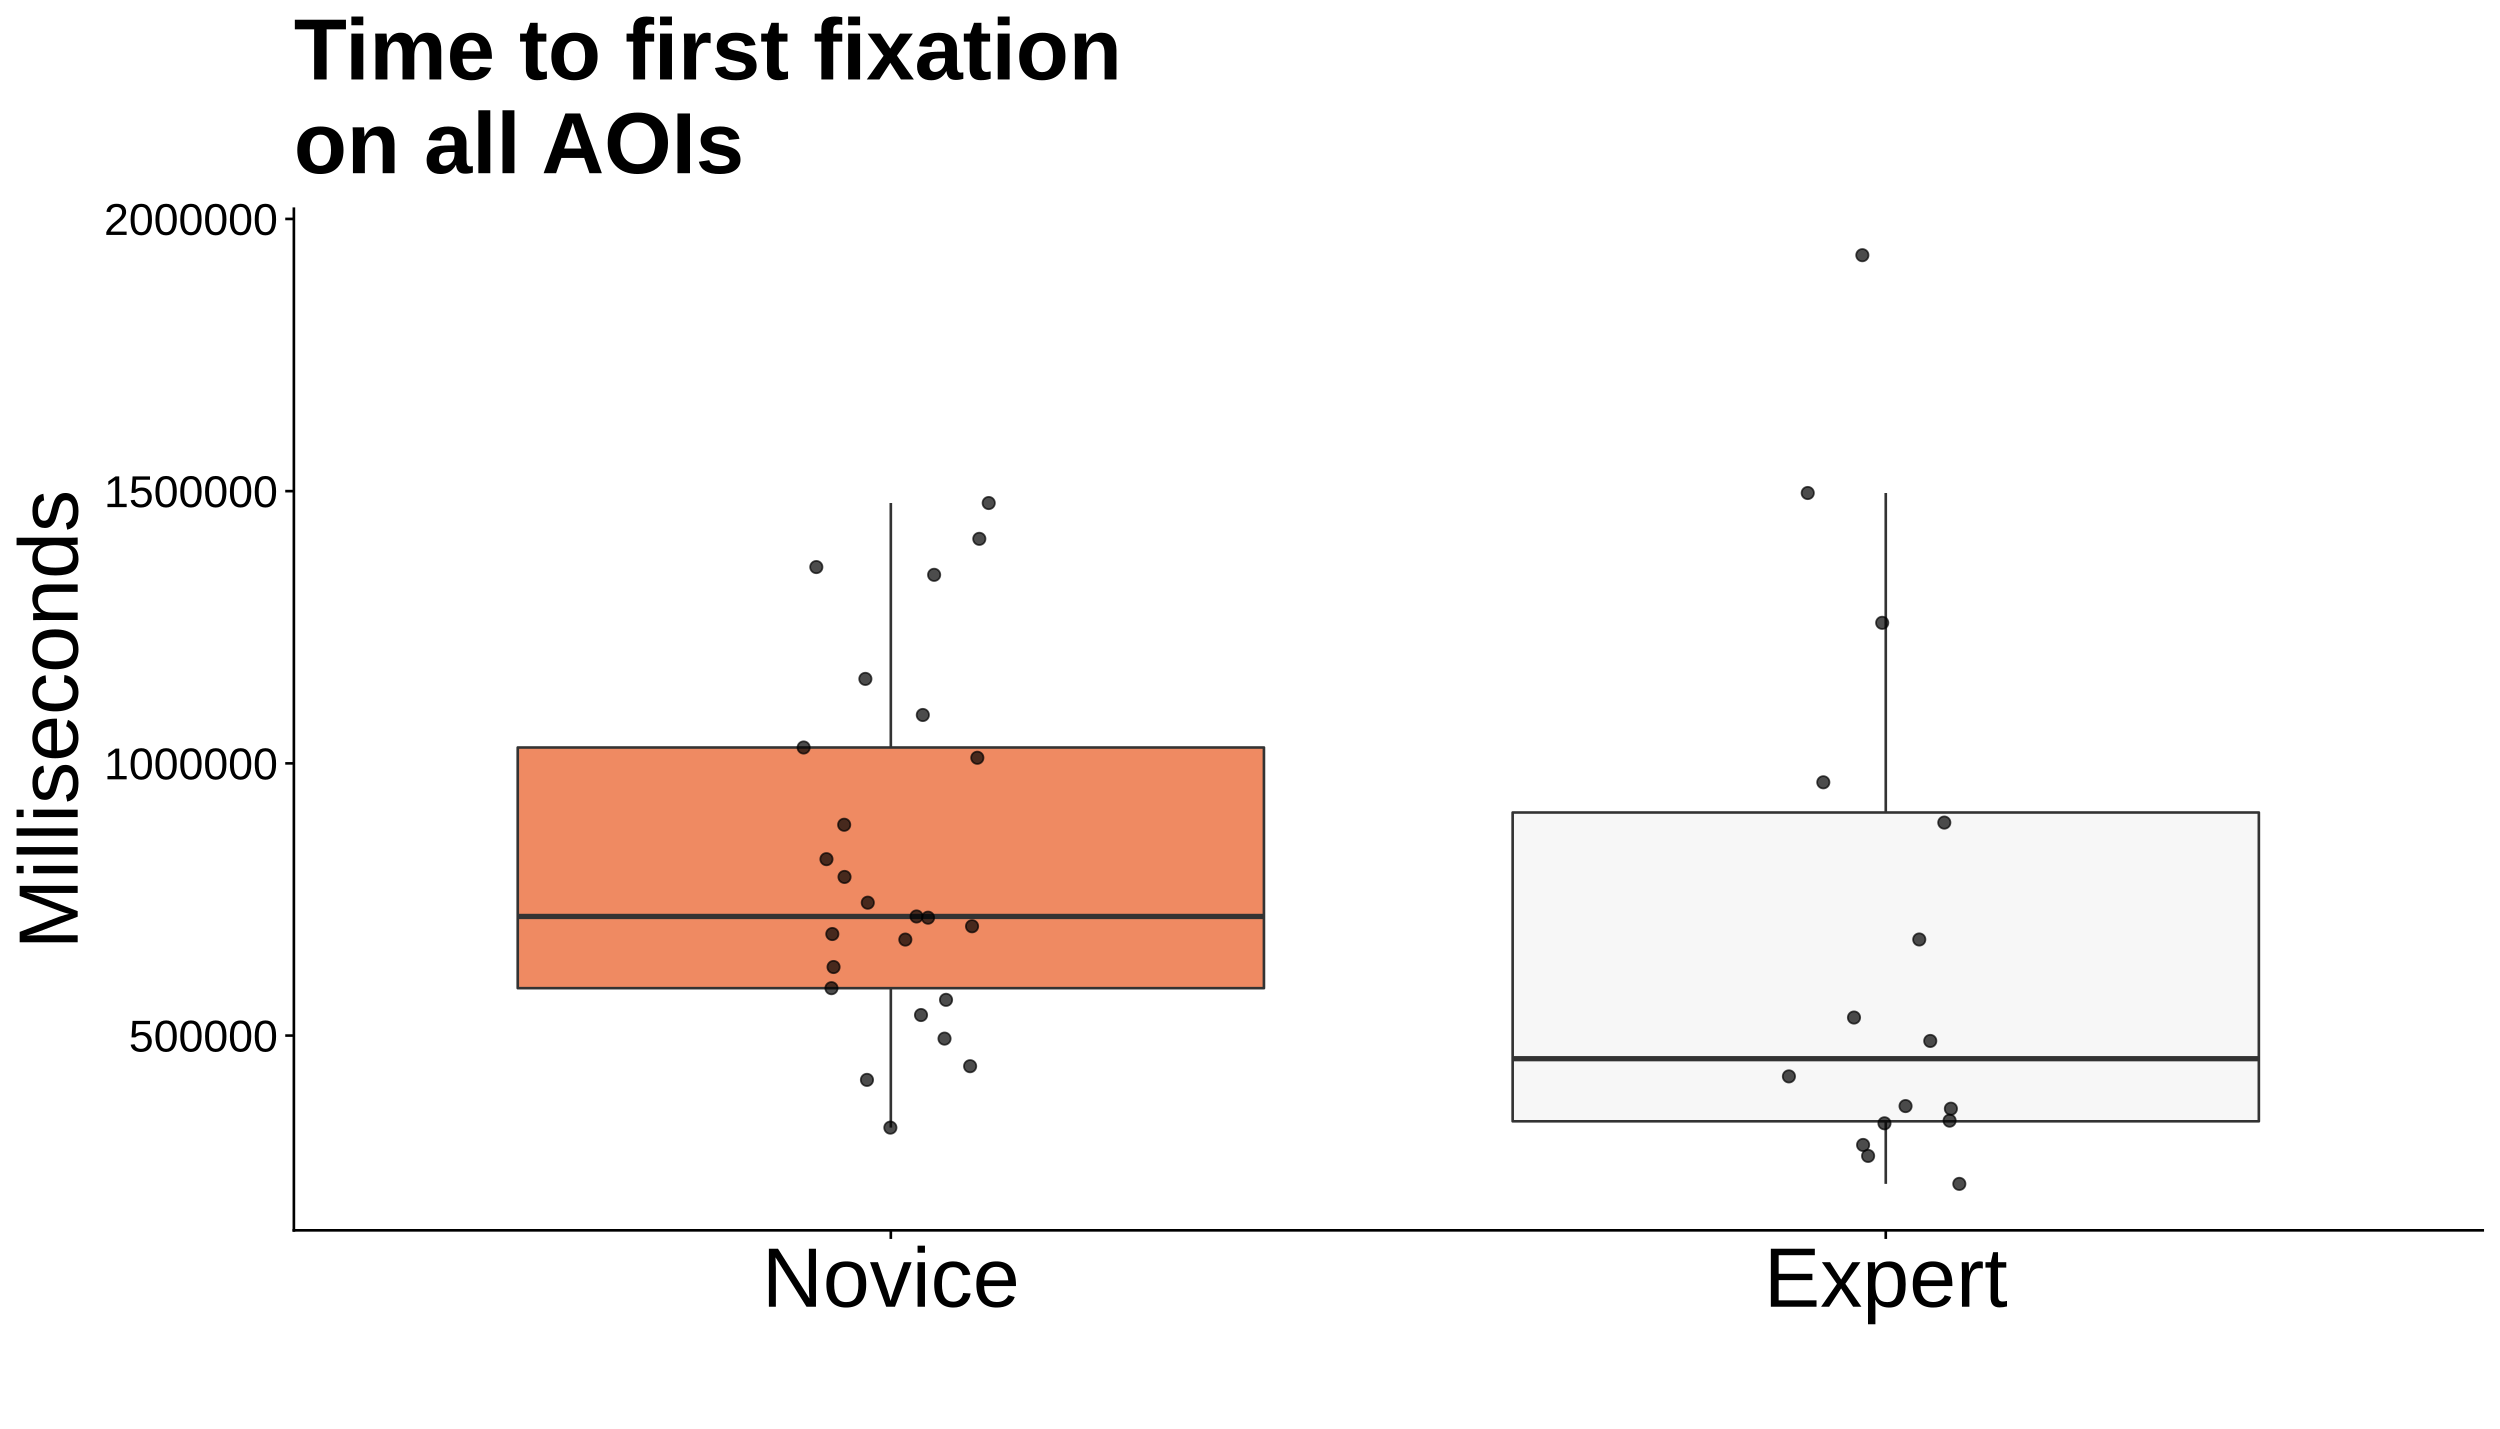
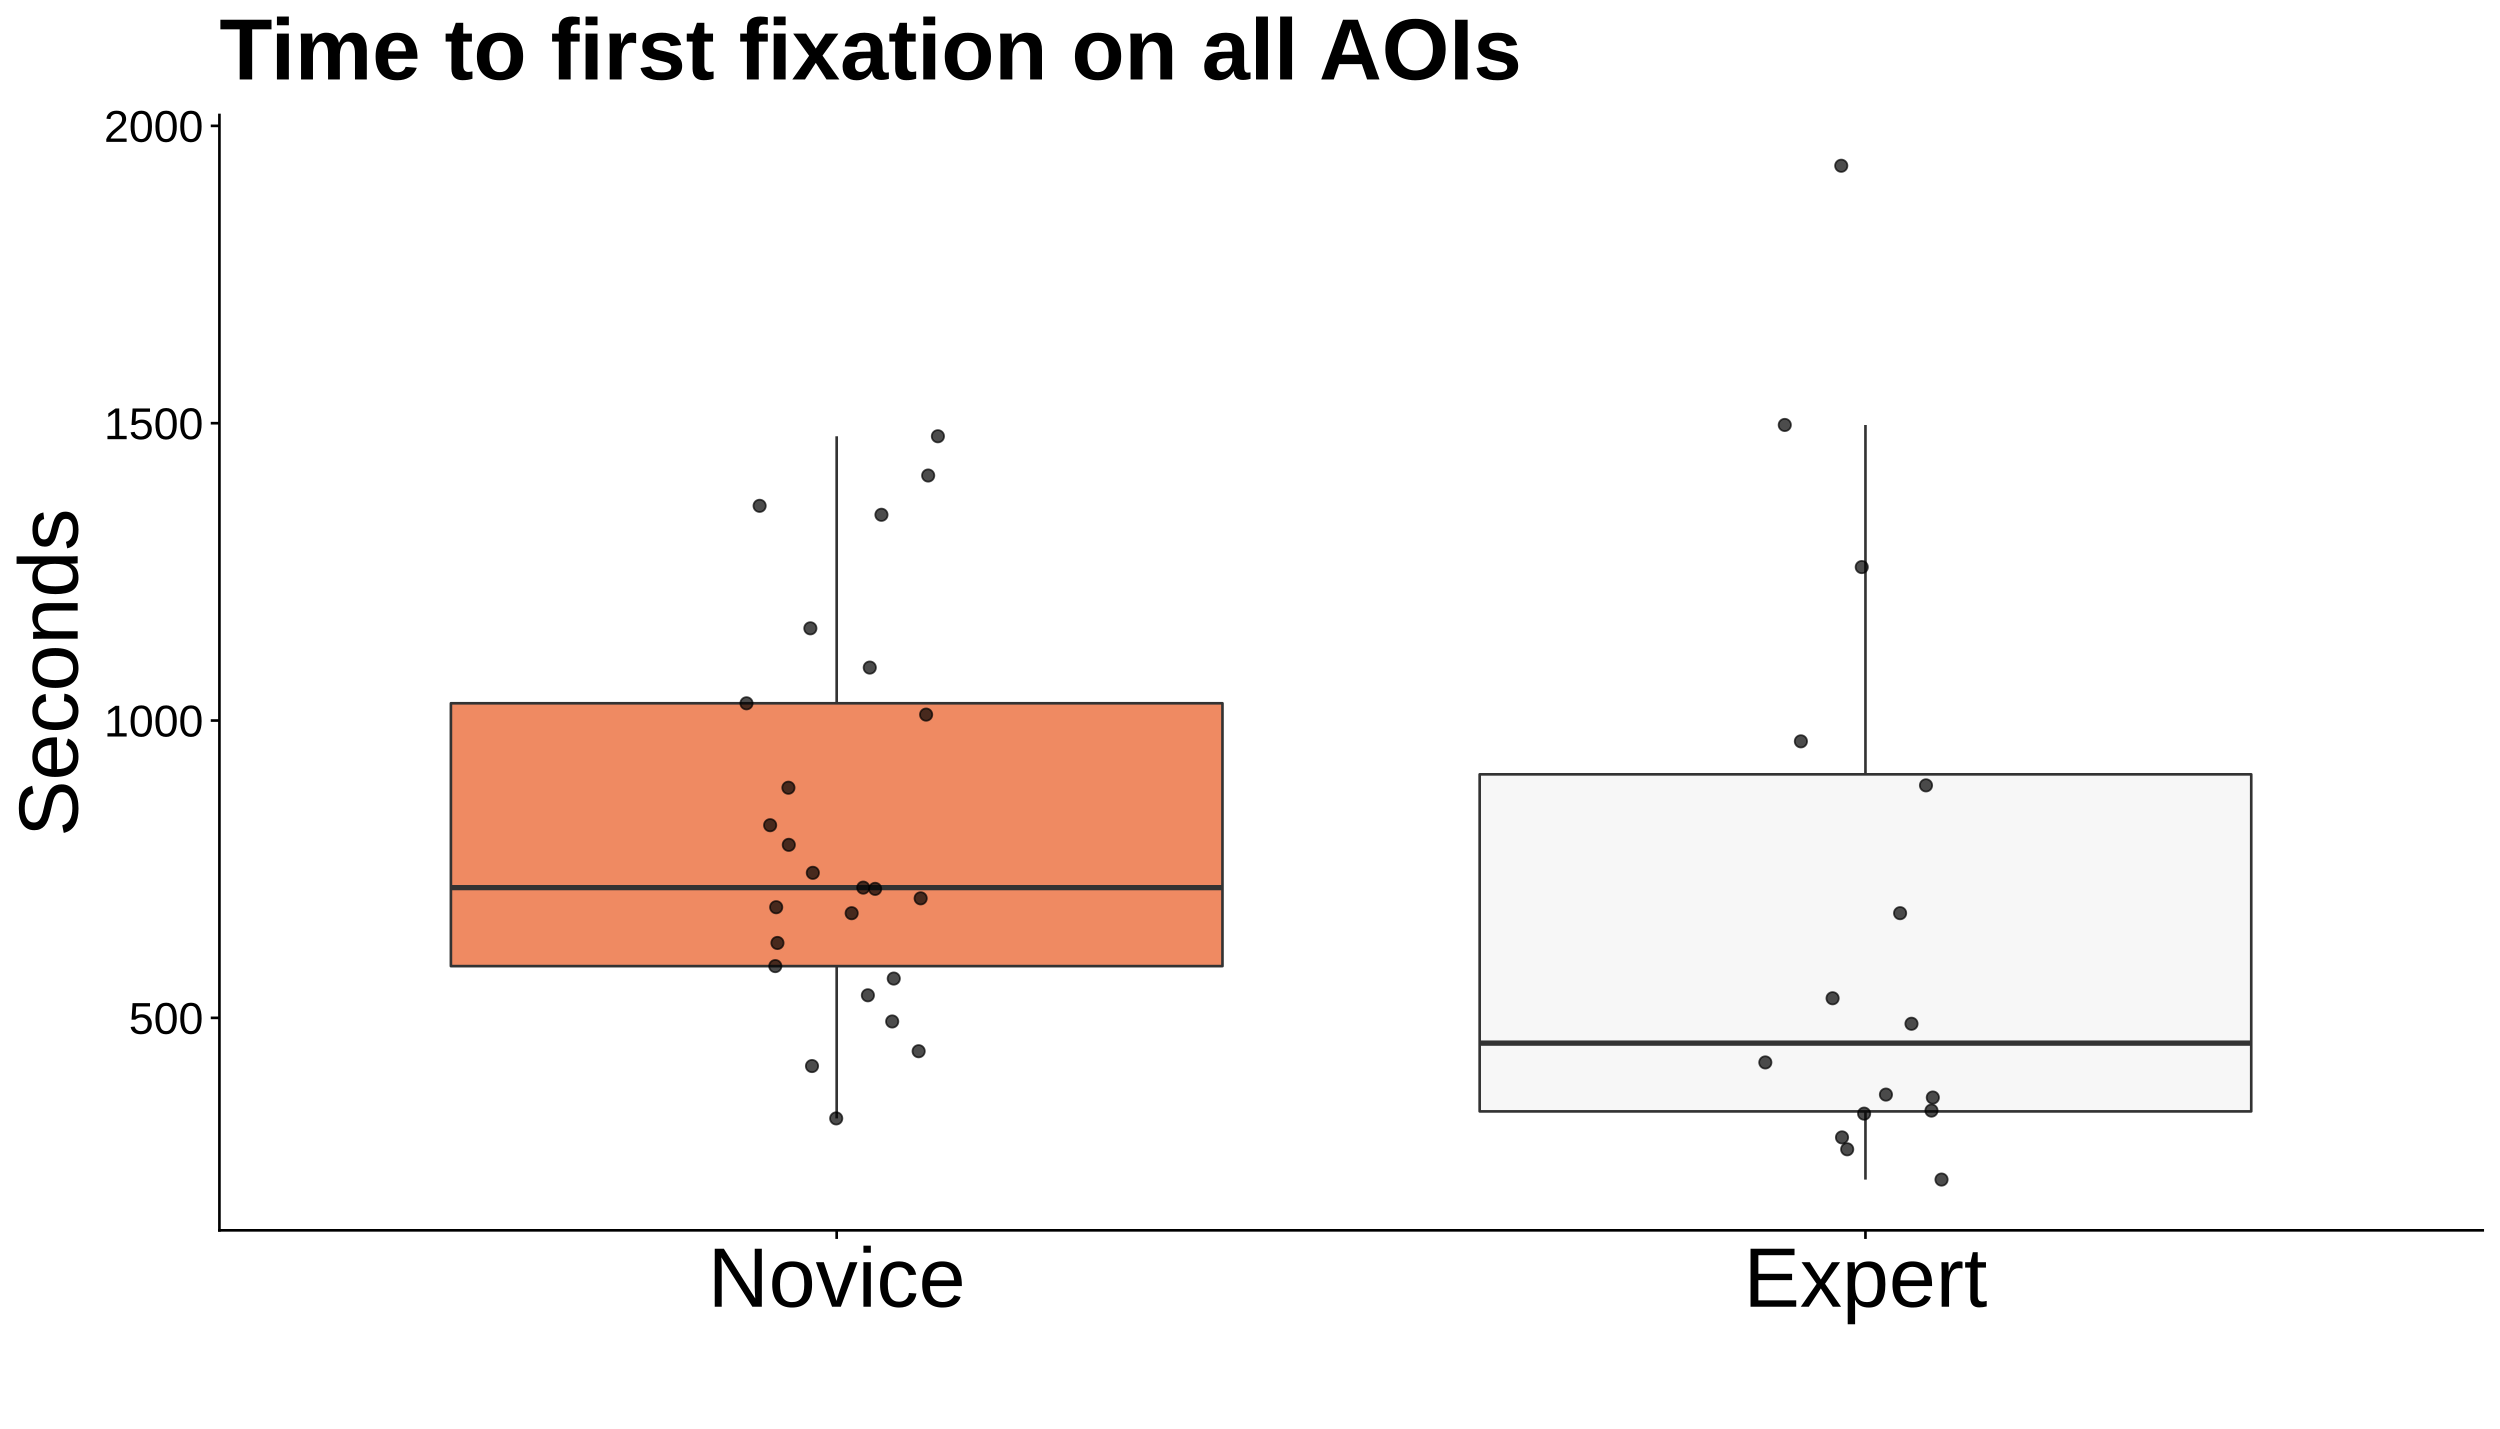
<svg xmlns="http://www.w3.org/2000/svg" class="svglite" width="1008.00pt" height="576.00pt" viewBox="0 0 1008.00 576.00">
  <defs>
    <style type="text/css">
    .svglite line, .svglite polyline, .svglite polygon, .svglite path, .svglite rect, .svglite circle {
      fill: none;
      stroke: #000000;
      stroke-linecap: round;
      stroke-linejoin: round;
      stroke-miterlimit: 10.00;
    }
    .svglite text {
      white-space: pre;
    }
  </style>
  </defs>
  <rect width="100%" height="100%" style="stroke: none; fill: none;" />
  <defs>
    <clipPath id="cpMC4wMHwxMDA4LjAwfDAuMDB8NTc2LjAw">
      <rect x="0.00" y="0.00" width="1008.00" height="576.00" />
    </clipPath>
  </defs>
  <g clip-path="url(#cpMC4wMHwxMDA4LjAwfDAuMDB8NTc2LjAw)">
</g>
  <defs>
-     <clipPath id="cpMTE4LjQ5fDEwMDEuMDN8ODQuMTd8NDk2LjA2">
-       <rect x="118.49" y="84.17" width="882.53" height="411.89" />
+     <clipPath id="cpODguNDd8MTAwMS4wM3w0Ni4zN3w0OTYuMDY=">
+       <rect x="88.47" y="46.37" width="912.56" height="449.69" />
    </clipPath>
  </defs>
-   <g clip-path="url(#cpMTE4LjQ5fDEwMDEuMDN8ODQuMTd8NDk2LjA2)">
-     <line x1="359.18" y1="301.39" x2="359.18" y2="202.82" style="stroke-width: 1.07; stroke: #333333; stroke-linecap: butt;" />
-     <line x1="359.18" y1="398.43" x2="359.18" y2="454.66" style="stroke-width: 1.07; stroke: #333333; stroke-linecap: butt;" />
-     <polygon points="208.75,301.39 208.75,398.43 509.62,398.43 509.62,301.39 208.75,301.39 " style="stroke-width: 1.07; stroke: #333333; fill: #EF8A62;" />
-     <line x1="208.75" y1="369.52" x2="509.62" y2="369.52" style="stroke-width: 2.13; stroke: #333333; stroke-linecap: butt;" />
-     <line x1="760.34" y1="327.60" x2="760.34" y2="198.78" style="stroke-width: 1.07; stroke: #333333; stroke-linecap: butt;" />
-     <line x1="760.34" y1="452.11" x2="760.34" y2="477.34" style="stroke-width: 1.07; stroke: #333333; stroke-linecap: butt;" />
-     <polygon points="609.90,327.60 609.90,452.11 910.77,452.11 910.77,327.60 609.90,327.60 " style="stroke-width: 1.07; stroke: #333333; fill: #F7F7F7;" />
-     <line x1="609.90" y1="426.86" x2="910.77" y2="426.86" style="stroke-width: 2.13; stroke: #333333; stroke-linecap: butt;" />
-     <circle cx="340.37" cy="332.54" r="2.49" style="stroke-width: 0.71; stroke: #000000; stroke-opacity: 0.70; fill: #000000; fill-opacity: 0.70;" />
-     <circle cx="348.92" cy="273.73" r="2.49" style="stroke-width: 0.71; stroke: #000000; stroke-opacity: 0.70; fill: #000000; fill-opacity: 0.70;" />
-     <circle cx="365.03" cy="378.84" r="2.49" style="stroke-width: 0.71; stroke: #000000; stroke-opacity: 0.70; fill: #000000; fill-opacity: 0.70;" />
-     <circle cx="391.93" cy="373.47" r="2.49" style="stroke-width: 0.71; stroke: #000000; stroke-opacity: 0.70; fill: #000000; fill-opacity: 0.70;" />
-     <circle cx="335.25" cy="398.43" r="2.49" style="stroke-width: 0.71; stroke: #000000; stroke-opacity: 0.70; fill: #000000; fill-opacity: 0.70;" />
-     <circle cx="391.15" cy="429.89" r="2.49" style="stroke-width: 0.71; stroke: #000000; stroke-opacity: 0.70; fill: #000000; fill-opacity: 0.70;" />
-     <circle cx="394.86" cy="217.26" r="2.49" style="stroke-width: 0.71; stroke: #000000; stroke-opacity: 0.70; fill: #000000; fill-opacity: 0.70;" />
-     <circle cx="372.08" cy="288.28" r="2.49" style="stroke-width: 0.71; stroke: #000000; stroke-opacity: 0.70; fill: #000000; fill-opacity: 0.70;" />
-     <circle cx="369.54" cy="369.52" r="2.49" style="stroke-width: 0.71; stroke: #000000; stroke-opacity: 0.70; fill: #000000; fill-opacity: 0.70;" />
-     <circle cx="324.03" cy="301.39" r="2.49" style="stroke-width: 0.71; stroke: #000000; stroke-opacity: 0.70; fill: #000000; fill-opacity: 0.70;" />
-     <circle cx="335.59" cy="376.60" r="2.49" style="stroke-width: 0.71; stroke: #000000; stroke-opacity: 0.70; fill: #000000; fill-opacity: 0.70;" />
-     <circle cx="333.23" cy="346.41" r="2.49" style="stroke-width: 0.71; stroke: #000000; stroke-opacity: 0.70; fill: #000000; fill-opacity: 0.70;" />
-     <circle cx="374.19" cy="370.01" r="2.49" style="stroke-width: 0.71; stroke: #000000; stroke-opacity: 0.70; fill: #000000; fill-opacity: 0.70;" />
-     <circle cx="349.89" cy="363.96" r="2.49" style="stroke-width: 0.71; stroke: #000000; stroke-opacity: 0.70; fill: #000000; fill-opacity: 0.70;" />
-     <circle cx="380.83" cy="418.77" r="2.49" style="stroke-width: 0.71; stroke: #000000; stroke-opacity: 0.70; fill: #000000; fill-opacity: 0.70;" />
-     <circle cx="359.00" cy="454.66" r="2.49" style="stroke-width: 0.71; stroke: #000000; stroke-opacity: 0.70; fill: #000000; fill-opacity: 0.70;" />
-     <circle cx="376.64" cy="231.77" r="2.49" style="stroke-width: 0.71; stroke: #000000; stroke-opacity: 0.70; fill: #000000; fill-opacity: 0.70;" />
-     <circle cx="398.65" cy="202.82" r="2.49" style="stroke-width: 0.71; stroke: #000000; stroke-opacity: 0.70; fill: #000000; fill-opacity: 0.70;" />
-     <circle cx="349.56" cy="435.41" r="2.49" style="stroke-width: 0.71; stroke: #000000; stroke-opacity: 0.70; fill: #000000; fill-opacity: 0.70;" />
-     <circle cx="381.44" cy="403.14" r="2.49" style="stroke-width: 0.71; stroke: #000000; stroke-opacity: 0.70; fill: #000000; fill-opacity: 0.70;" />
-     <circle cx="394.06" cy="305.53" r="2.49" style="stroke-width: 0.71; stroke: #000000; stroke-opacity: 0.70; fill: #000000; fill-opacity: 0.70;" />
-     <circle cx="336.09" cy="389.90" r="2.49" style="stroke-width: 0.71; stroke: #000000; stroke-opacity: 0.70; fill: #000000; fill-opacity: 0.70;" />
-     <circle cx="371.35" cy="409.26" r="2.49" style="stroke-width: 0.71; stroke: #000000; stroke-opacity: 0.70; fill: #000000; fill-opacity: 0.70;" />
-     <circle cx="329.14" cy="228.64" r="2.49" style="stroke-width: 0.71; stroke: #000000; stroke-opacity: 0.70; fill: #000000; fill-opacity: 0.70;" />
-     <circle cx="340.51" cy="353.58" r="2.49" style="stroke-width: 0.71; stroke: #000000; stroke-opacity: 0.70; fill: #000000; fill-opacity: 0.70;" />
-     <circle cx="751.20" cy="461.64" r="2.49" style="stroke-width: 0.71; stroke: #000000; stroke-opacity: 0.70; fill: #000000; fill-opacity: 0.70;" />
-     <circle cx="721.29" cy="434.00" r="2.49" style="stroke-width: 0.71; stroke: #000000; stroke-opacity: 0.70; fill: #000000; fill-opacity: 0.70;" />
-     <circle cx="750.90" cy="102.89" r="2.49" style="stroke-width: 0.71; stroke: #000000; stroke-opacity: 0.70; fill: #000000; fill-opacity: 0.70;" />
-     <circle cx="790.00" cy="477.34" r="2.49" style="stroke-width: 0.71; stroke: #000000; stroke-opacity: 0.70; fill: #000000; fill-opacity: 0.70;" />
-     <circle cx="747.53" cy="410.27" r="2.49" style="stroke-width: 0.71; stroke: #000000; stroke-opacity: 0.70; fill: #000000; fill-opacity: 0.70;" />
-     <circle cx="758.90" cy="251.12" r="2.49" style="stroke-width: 0.71; stroke: #000000; stroke-opacity: 0.70; fill: #000000; fill-opacity: 0.70;" />
-     <circle cx="768.32" cy="445.97" r="2.49" style="stroke-width: 0.71; stroke: #000000; stroke-opacity: 0.70; fill: #000000; fill-opacity: 0.70;" />
-     <circle cx="759.82" cy="452.91" r="2.49" style="stroke-width: 0.71; stroke: #000000; stroke-opacity: 0.70; fill: #000000; fill-opacity: 0.70;" />
-     <circle cx="735.16" cy="315.42" r="2.49" style="stroke-width: 0.71; stroke: #000000; stroke-opacity: 0.70; fill: #000000; fill-opacity: 0.70;" />
-     <circle cx="786.60" cy="447.03" r="2.49" style="stroke-width: 0.71; stroke: #000000; stroke-opacity: 0.70; fill: #000000; fill-opacity: 0.70;" />
-     <circle cx="773.85" cy="378.80" r="2.49" style="stroke-width: 0.71; stroke: #000000; stroke-opacity: 0.70; fill: #000000; fill-opacity: 0.70;" />
-     <circle cx="783.94" cy="331.67" r="2.49" style="stroke-width: 0.71; stroke: #000000; stroke-opacity: 0.70; fill: #000000; fill-opacity: 0.70;" />
-     <circle cx="728.88" cy="198.78" r="2.49" style="stroke-width: 0.71; stroke: #000000; stroke-opacity: 0.70; fill: #000000; fill-opacity: 0.70;" />
-     <circle cx="778.28" cy="419.71" r="2.49" style="stroke-width: 0.71; stroke: #000000; stroke-opacity: 0.70; fill: #000000; fill-opacity: 0.70;" />
-     <circle cx="753.22" cy="466.07" r="2.49" style="stroke-width: 0.71; stroke: #000000; stroke-opacity: 0.70; fill: #000000; fill-opacity: 0.70;" />
-     <circle cx="786.08" cy="451.85" r="2.49" style="stroke-width: 0.71; stroke: #000000; stroke-opacity: 0.70; fill: #000000; fill-opacity: 0.70;" />
+   <g clip-path="url(#cpODguNDd8MTAwMS4wM3w0Ni4zN3w0OTYuMDY=)">
+     <line x1="337.35" y1="283.56" x2="337.35" y2="175.91" style="stroke-width: 1.07; stroke: #333333; stroke-linecap: butt;" />
+     <line x1="337.35" y1="389.54" x2="337.35" y2="450.93" style="stroke-width: 1.07; stroke: #333333; stroke-linecap: butt;" />
+     <polygon points="181.80,283.56 181.80,389.54 492.90,389.54 492.90,283.56 181.80,283.56 " style="stroke-width: 1.07; stroke: #333333; fill: #EF8A62;" />
+     <line x1="181.80" y1="357.89" x2="492.90" y2="357.89" style="stroke-width: 2.13; stroke: #333333; stroke-linecap: butt;" />
+     <line x1="752.15" y1="312.22" x2="752.15" y2="171.35" style="stroke-width: 1.07; stroke: #333333; stroke-linecap: butt;" />
+     <line x1="752.15" y1="448.11" x2="752.15" y2="475.62" style="stroke-width: 1.07; stroke: #333333; stroke-linecap: butt;" />
+     <polygon points="596.60,312.22 596.60,448.11 907.70,448.11 907.70,312.22 596.60,312.22 " style="stroke-width: 1.07; stroke: #333333; fill: #F7F7F7;" />
+     <line x1="596.60" y1="420.59" x2="907.70" y2="420.59" style="stroke-width: 2.13; stroke: #333333; stroke-linecap: butt;" />
+     <circle cx="317.89" cy="317.61" r="2.49" style="stroke-width: 0.71; stroke: #000000; stroke-opacity: 0.70; fill: #000000; fill-opacity: 0.70;" />
+     <circle cx="326.74" cy="253.34" r="2.49" style="stroke-width: 0.71; stroke: #000000; stroke-opacity: 0.70; fill: #000000; fill-opacity: 0.70;" />
+     <circle cx="343.39" cy="368.20" r="2.49" style="stroke-width: 0.71; stroke: #000000; stroke-opacity: 0.70; fill: #000000; fill-opacity: 0.70;" />
+     <circle cx="371.21" cy="362.21" r="2.49" style="stroke-width: 0.71; stroke: #000000; stroke-opacity: 0.70; fill: #000000; fill-opacity: 0.70;" />
+     <circle cx="312.60" cy="389.53" r="2.49" style="stroke-width: 0.71; stroke: #000000; stroke-opacity: 0.70; fill: #000000; fill-opacity: 0.70;" />
+     <circle cx="370.40" cy="423.85" r="2.49" style="stroke-width: 0.71; stroke: #000000; stroke-opacity: 0.70; fill: #000000; fill-opacity: 0.70;" />
+     <circle cx="374.24" cy="191.73" r="2.49" style="stroke-width: 0.71; stroke: #000000; stroke-opacity: 0.70; fill: #000000; fill-opacity: 0.70;" />
+     <circle cx="350.69" cy="269.17" r="2.49" style="stroke-width: 0.71; stroke: #000000; stroke-opacity: 0.70; fill: #000000; fill-opacity: 0.70;" />
+     <circle cx="348.06" cy="357.89" r="2.49" style="stroke-width: 0.71; stroke: #000000; stroke-opacity: 0.70; fill: #000000; fill-opacity: 0.70;" />
+     <circle cx="300.99" cy="283.57" r="2.49" style="stroke-width: 0.71; stroke: #000000; stroke-opacity: 0.70; fill: #000000; fill-opacity: 0.70;" />
+     <circle cx="312.96" cy="365.79" r="2.49" style="stroke-width: 0.71; stroke: #000000; stroke-opacity: 0.70; fill: #000000; fill-opacity: 0.70;" />
+     <circle cx="310.52" cy="332.72" r="2.49" style="stroke-width: 0.71; stroke: #000000; stroke-opacity: 0.70; fill: #000000; fill-opacity: 0.70;" />
+     <circle cx="352.86" cy="358.39" r="2.49" style="stroke-width: 0.71; stroke: #000000; stroke-opacity: 0.70; fill: #000000; fill-opacity: 0.70;" />
+     <circle cx="327.73" cy="351.92" r="2.49" style="stroke-width: 0.71; stroke: #000000; stroke-opacity: 0.70; fill: #000000; fill-opacity: 0.70;" />
+     <circle cx="359.73" cy="411.86" r="2.49" style="stroke-width: 0.71; stroke: #000000; stroke-opacity: 0.70; fill: #000000; fill-opacity: 0.70;" />
+     <circle cx="337.16" cy="450.94" r="2.49" style="stroke-width: 0.71; stroke: #000000; stroke-opacity: 0.70; fill: #000000; fill-opacity: 0.70;" />
+     <circle cx="355.40" cy="207.56" r="2.49" style="stroke-width: 0.71; stroke: #000000; stroke-opacity: 0.70; fill: #000000; fill-opacity: 0.70;" />
+     <circle cx="378.16" cy="175.90" r="2.49" style="stroke-width: 0.71; stroke: #000000; stroke-opacity: 0.70; fill: #000000; fill-opacity: 0.70;" />
+     <circle cx="327.40" cy="429.83" r="2.49" style="stroke-width: 0.71; stroke: #000000; stroke-opacity: 0.70; fill: #000000; fill-opacity: 0.70;" />
+     <circle cx="360.36" cy="394.56" r="2.49" style="stroke-width: 0.71; stroke: #000000; stroke-opacity: 0.70; fill: #000000; fill-opacity: 0.70;" />
+     <circle cx="373.41" cy="288.13" r="2.49" style="stroke-width: 0.71; stroke: #000000; stroke-opacity: 0.70; fill: #000000; fill-opacity: 0.70;" />
+     <circle cx="313.47" cy="380.20" r="2.49" style="stroke-width: 0.71; stroke: #000000; stroke-opacity: 0.70; fill: #000000; fill-opacity: 0.70;" />
+     <circle cx="349.93" cy="401.30" r="2.49" style="stroke-width: 0.71; stroke: #000000; stroke-opacity: 0.70; fill: #000000; fill-opacity: 0.70;" />
+     <circle cx="306.28" cy="203.95" r="2.49" style="stroke-width: 0.71; stroke: #000000; stroke-opacity: 0.70; fill: #000000; fill-opacity: 0.70;" />
+     <circle cx="318.04" cy="340.64" r="2.49" style="stroke-width: 0.71; stroke: #000000; stroke-opacity: 0.70; fill: #000000; fill-opacity: 0.70;" />
+     <circle cx="742.70" cy="458.60" r="2.49" style="stroke-width: 0.71; stroke: #000000; stroke-opacity: 0.70; fill: #000000; fill-opacity: 0.70;" />
+     <circle cx="711.78" cy="428.37" r="2.49" style="stroke-width: 0.71; stroke: #000000; stroke-opacity: 0.70; fill: #000000; fill-opacity: 0.70;" />
+     <circle cx="742.39" cy="66.83" r="2.49" style="stroke-width: 0.71; stroke: #000000; stroke-opacity: 0.70; fill: #000000; fill-opacity: 0.70;" />
+     <circle cx="782.82" cy="475.60" r="2.49" style="stroke-width: 0.71; stroke: #000000; stroke-opacity: 0.70; fill: #000000; fill-opacity: 0.70;" />
+     <circle cx="738.90" cy="402.50" r="2.49" style="stroke-width: 0.71; stroke: #000000; stroke-opacity: 0.70; fill: #000000; fill-opacity: 0.70;" />
+     <circle cx="750.66" cy="228.64" r="2.49" style="stroke-width: 0.71; stroke: #000000; stroke-opacity: 0.70; fill: #000000; fill-opacity: 0.70;" />
+     <circle cx="760.41" cy="441.34" r="2.49" style="stroke-width: 0.71; stroke: #000000; stroke-opacity: 0.70; fill: #000000; fill-opacity: 0.70;" />
+     <circle cx="751.61" cy="449.02" r="2.49" style="stroke-width: 0.71; stroke: #000000; stroke-opacity: 0.70; fill: #000000; fill-opacity: 0.70;" />
+     <circle cx="726.12" cy="298.91" r="2.49" style="stroke-width: 0.71; stroke: #000000; stroke-opacity: 0.70; fill: #000000; fill-opacity: 0.70;" />
+     <circle cx="779.31" cy="442.52" r="2.49" style="stroke-width: 0.71; stroke: #000000; stroke-opacity: 0.70; fill: #000000; fill-opacity: 0.70;" />
+     <circle cx="766.12" cy="368.19" r="2.49" style="stroke-width: 0.71; stroke: #000000; stroke-opacity: 0.70; fill: #000000; fill-opacity: 0.70;" />
+     <circle cx="776.56" cy="316.66" r="2.49" style="stroke-width: 0.71; stroke: #000000; stroke-opacity: 0.70; fill: #000000; fill-opacity: 0.70;" />
+     <circle cx="719.62" cy="171.34" r="2.49" style="stroke-width: 0.71; stroke: #000000; stroke-opacity: 0.70; fill: #000000; fill-opacity: 0.70;" />
+     <circle cx="770.71" cy="412.78" r="2.49" style="stroke-width: 0.71; stroke: #000000; stroke-opacity: 0.70; fill: #000000; fill-opacity: 0.70;" />
+     <circle cx="744.79" cy="463.40" r="2.49" style="stroke-width: 0.71; stroke: #000000; stroke-opacity: 0.70; fill: #000000; fill-opacity: 0.70;" />
+     <circle cx="778.77" cy="447.80" r="2.49" style="stroke-width: 0.71; stroke: #000000; stroke-opacity: 0.70; fill: #000000; fill-opacity: 0.70;" />
  </g>
  <g clip-path="url(#cpMC4wMHwxMDA4LjAwfDAuMDB8NTc2LjAw)">
-     <polyline points="118.49,496.06 118.49,84.17 " style="stroke-width: 1.07; stroke-linecap: square;" />
-     <text x="112.02" y="423.99" text-anchor="end" style="font-size: 18.00px; font-family: &quot;Arial&quot;;" textLength="60.05px" lengthAdjust="spacingAndGlyphs">500000</text>
-     <text x="112.02" y="314.23" text-anchor="end" style="font-size: 18.00px; font-family: &quot;Arial&quot;;" textLength="70.06px" lengthAdjust="spacingAndGlyphs">1000000</text>
-     <text x="112.02" y="204.47" text-anchor="end" style="font-size: 18.00px; font-family: &quot;Arial&quot;;" textLength="70.06px" lengthAdjust="spacingAndGlyphs">1500000</text>
-     <text x="112.02" y="94.72" text-anchor="end" style="font-size: 18.00px; font-family: &quot;Arial&quot;;" textLength="70.06px" lengthAdjust="spacingAndGlyphs">2000000</text>
-     <polyline points="115.01,417.54 118.49,417.54 " style="stroke-width: 1.07; stroke-linecap: butt;" />
-     <polyline points="115.01,307.79 118.49,307.79 " style="stroke-width: 1.07; stroke-linecap: butt;" />
-     <polyline points="115.01,198.03 118.49,198.03 " style="stroke-width: 1.07; stroke-linecap: butt;" />
-     <polyline points="115.01,88.27 118.49,88.27 " style="stroke-width: 1.07; stroke-linecap: butt;" />
-     <polyline points="118.49,496.06 1001.03,496.06 " style="stroke-width: 1.07; stroke-linecap: square;" />
-     <polyline points="359.18,499.55 359.18,496.06 " style="stroke-width: 1.07; stroke-linecap: butt;" />
-     <polyline points="760.34,499.55 760.34,496.06 " style="stroke-width: 1.07; stroke-linecap: butt;" />
-     <text x="359.18" y="526.88" text-anchor="middle" style="font-size: 34.00px; font-family: &quot;Arial&quot;;" textLength="103.92px" lengthAdjust="spacingAndGlyphs">Novice</text>
-     <text x="760.34" y="526.88" text-anchor="middle" style="font-size: 34.00px; font-family: &quot;Arial&quot;;" textLength="98.26px" lengthAdjust="spacingAndGlyphs">Expert</text>
-     <text transform="translate(31.32,290.12) rotate(-90)" text-anchor="middle" style="font-size: 34.00px; font-family: &quot;Arial&quot;;" textLength="185.16px" lengthAdjust="spacingAndGlyphs">Milliseconds</text>
-     <text x="118.49" y="32.03" style="font-size: 35.00px; font-weight: bold; font-family: &quot;Arial&quot;;" textLength="333.84px" lengthAdjust="spacingAndGlyphs">Time to first fixation</text>
-     <text x="118.49" y="69.83" style="font-size: 35.00px; font-weight: bold; font-family: &quot;Arial&quot;;" textLength="181.51px" lengthAdjust="spacingAndGlyphs">on all AOIs</text>
+     <polyline points="88.47,496.06 88.47,46.37 " style="stroke-width: 1.07; stroke-linecap: square;" />
+     <text x="81.99" y="416.85" text-anchor="end" style="font-size: 18.00px; font-family: &quot;Arial&quot;;" textLength="30.02px" lengthAdjust="spacingAndGlyphs">500</text>
+     <text x="81.99" y="296.96" text-anchor="end" style="font-size: 18.00px; font-family: &quot;Arial&quot;;" textLength="40.03px" lengthAdjust="spacingAndGlyphs">1000</text>
+     <text x="81.99" y="177.08" text-anchor="end" style="font-size: 18.00px; font-family: &quot;Arial&quot;;" textLength="40.03px" lengthAdjust="spacingAndGlyphs">1500</text>
+     <text x="81.99" y="57.19" text-anchor="end" style="font-size: 18.00px; font-family: &quot;Arial&quot;;" textLength="40.03px" lengthAdjust="spacingAndGlyphs">2000</text>
+     <polyline points="84.98,410.40 88.47,410.40 " style="stroke-width: 1.07; stroke-linecap: butt;" />
+     <polyline points="84.98,290.52 88.47,290.52 " style="stroke-width: 1.07; stroke-linecap: butt;" />
+     <polyline points="84.98,170.63 88.47,170.63 " style="stroke-width: 1.07; stroke-linecap: butt;" />
+     <polyline points="84.98,50.75 88.47,50.75 " style="stroke-width: 1.07; stroke-linecap: butt;" />
+     <polyline points="88.47,496.06 1001.03,496.06 " style="stroke-width: 1.07; stroke-linecap: square;" />
+     <polyline points="337.35,499.55 337.35,496.06 " style="stroke-width: 1.07; stroke-linecap: butt;" />
+     <polyline points="752.15,499.55 752.15,496.06 " style="stroke-width: 1.07; stroke-linecap: butt;" />
+     <text x="337.35" y="526.88" text-anchor="middle" style="font-size: 34.00px; font-family: &quot;Arial&quot;;" textLength="103.92px" lengthAdjust="spacingAndGlyphs">Novice</text>
+     <text x="752.15" y="526.88" text-anchor="middle" style="font-size: 34.00px; font-family: &quot;Arial&quot;;" textLength="98.26px" lengthAdjust="spacingAndGlyphs">Expert</text>
+     <text transform="translate(31.32,271.22) rotate(-90)" text-anchor="middle" style="font-size: 34.00px; font-family: &quot;Arial&quot;;" textLength="132.31px" lengthAdjust="spacingAndGlyphs">Seconds</text>
+     <text x="88.47" y="32.03" style="font-size: 35.00px; font-weight: bold; font-family: &quot;Arial&quot;;" textLength="525.07px" lengthAdjust="spacingAndGlyphs">Time to first fixation on all AOIs</text>
  </g>
</svg>
